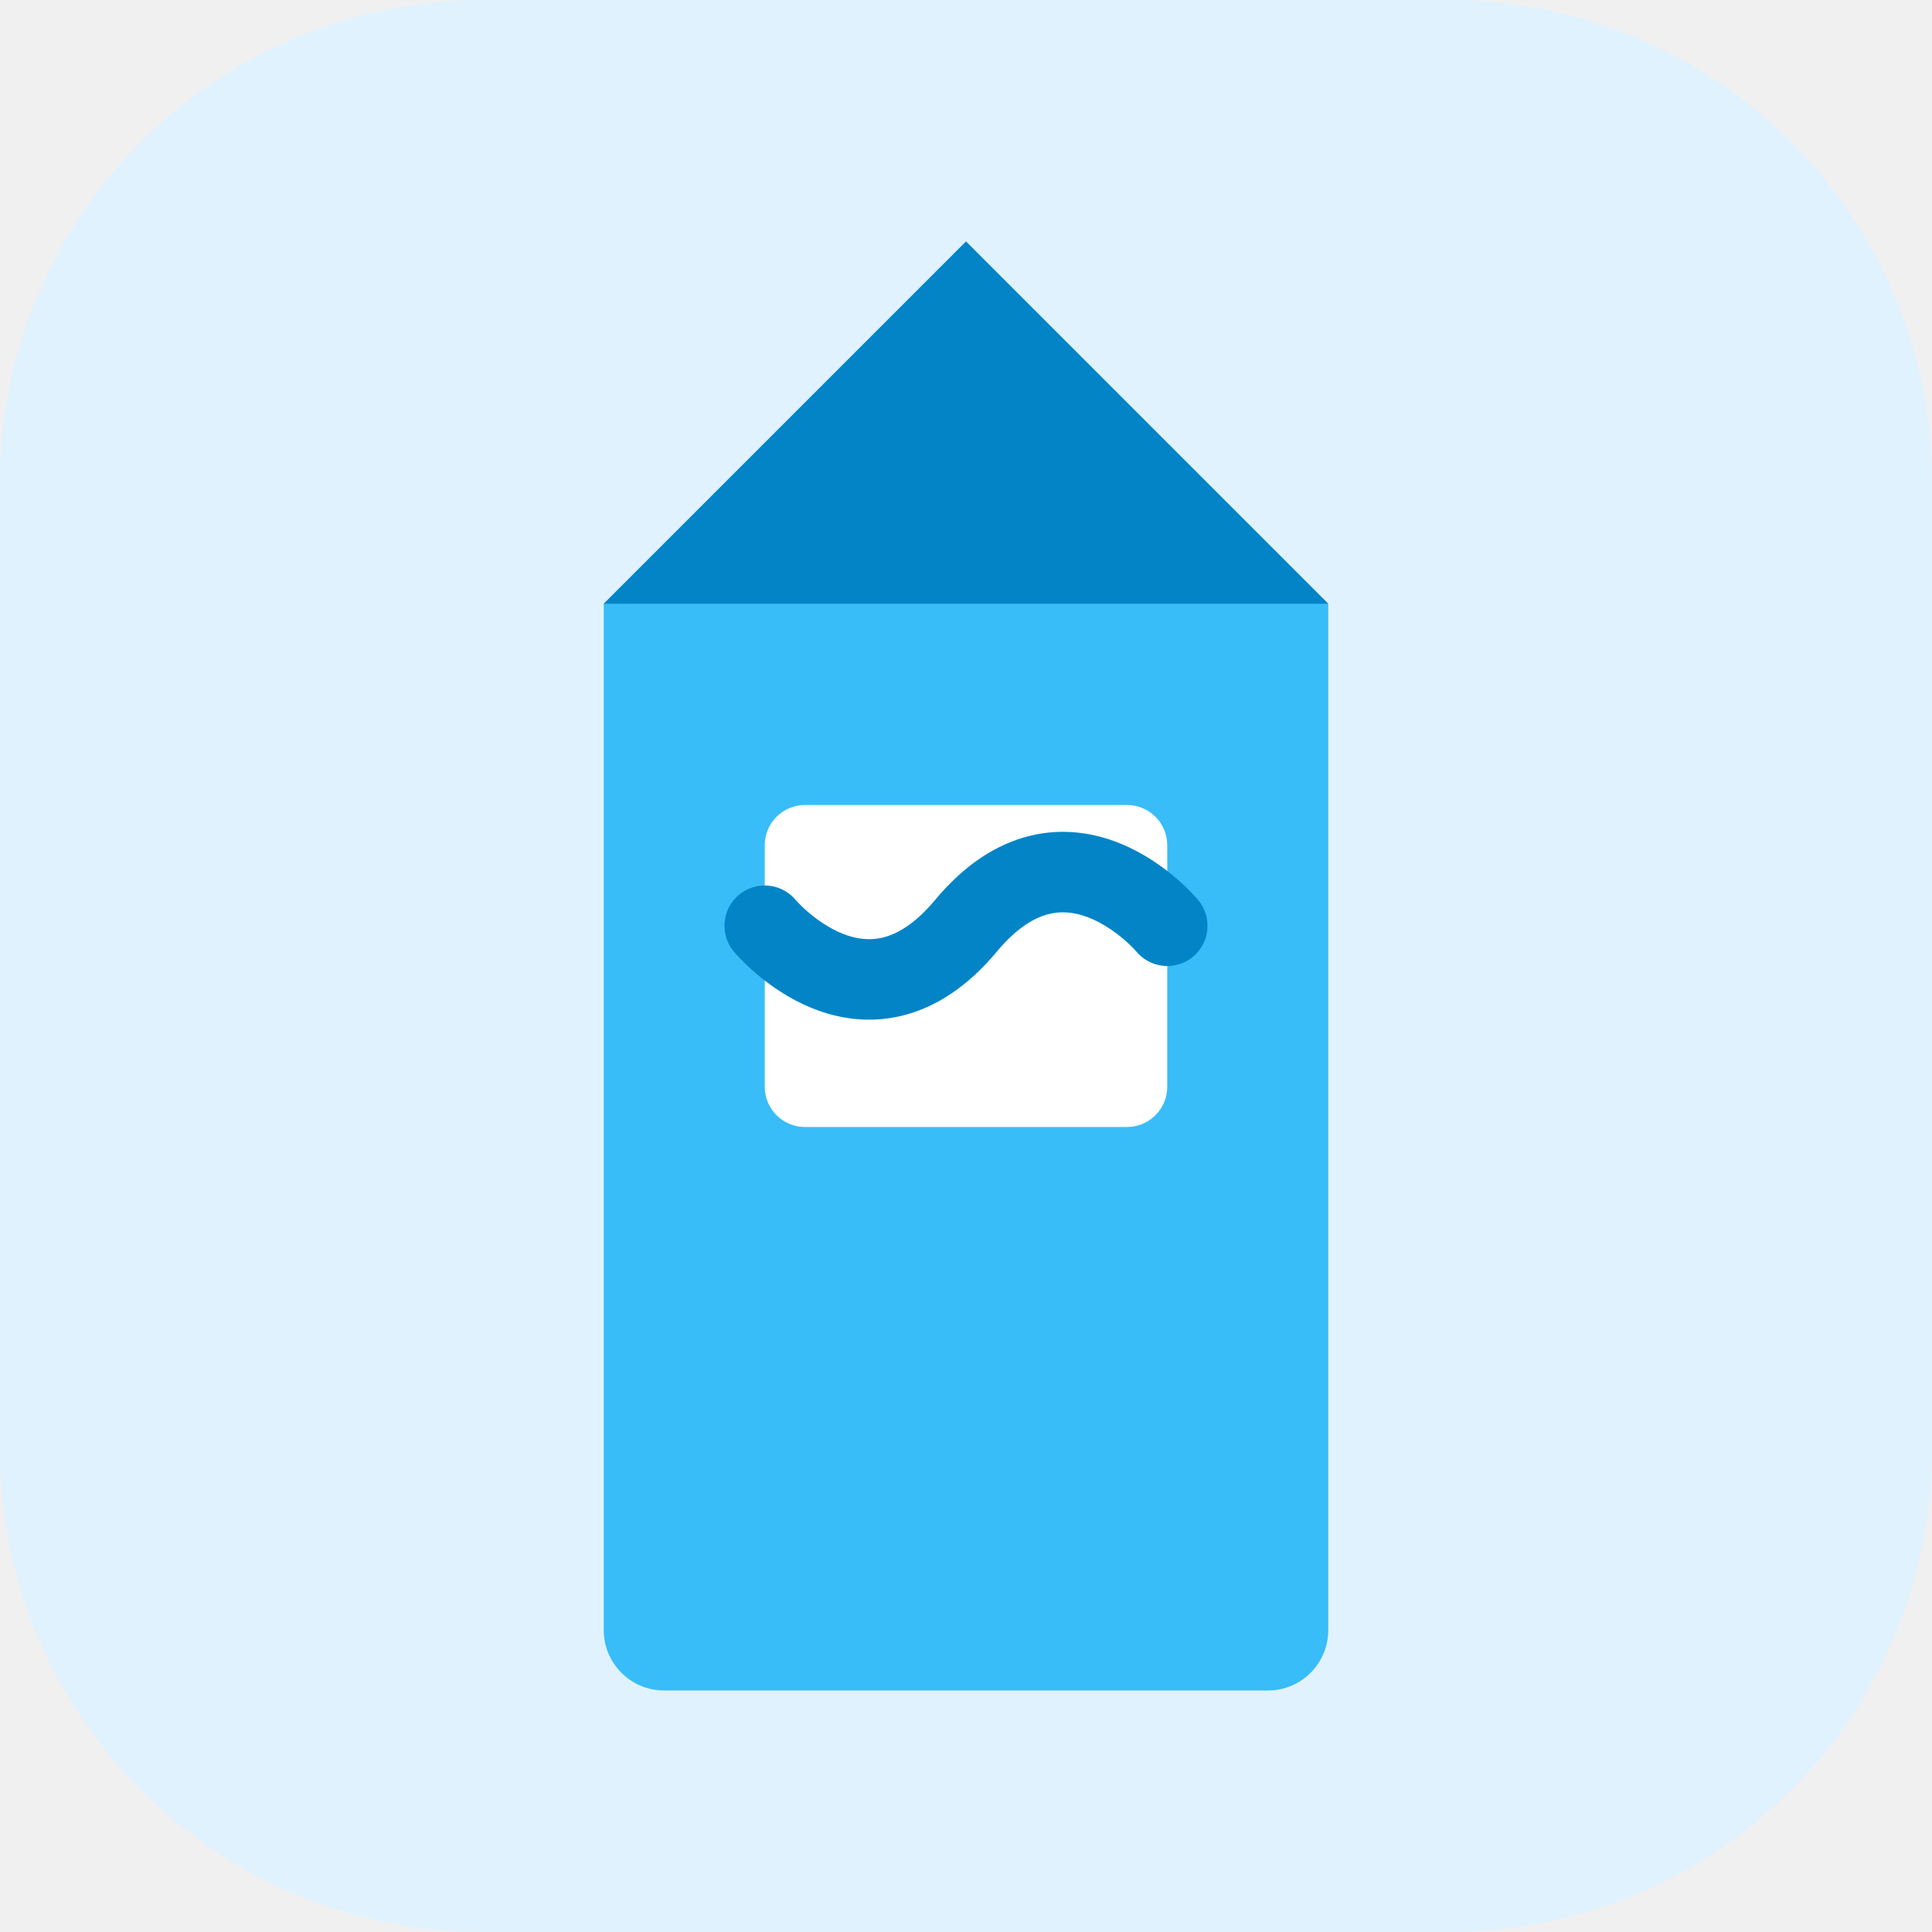
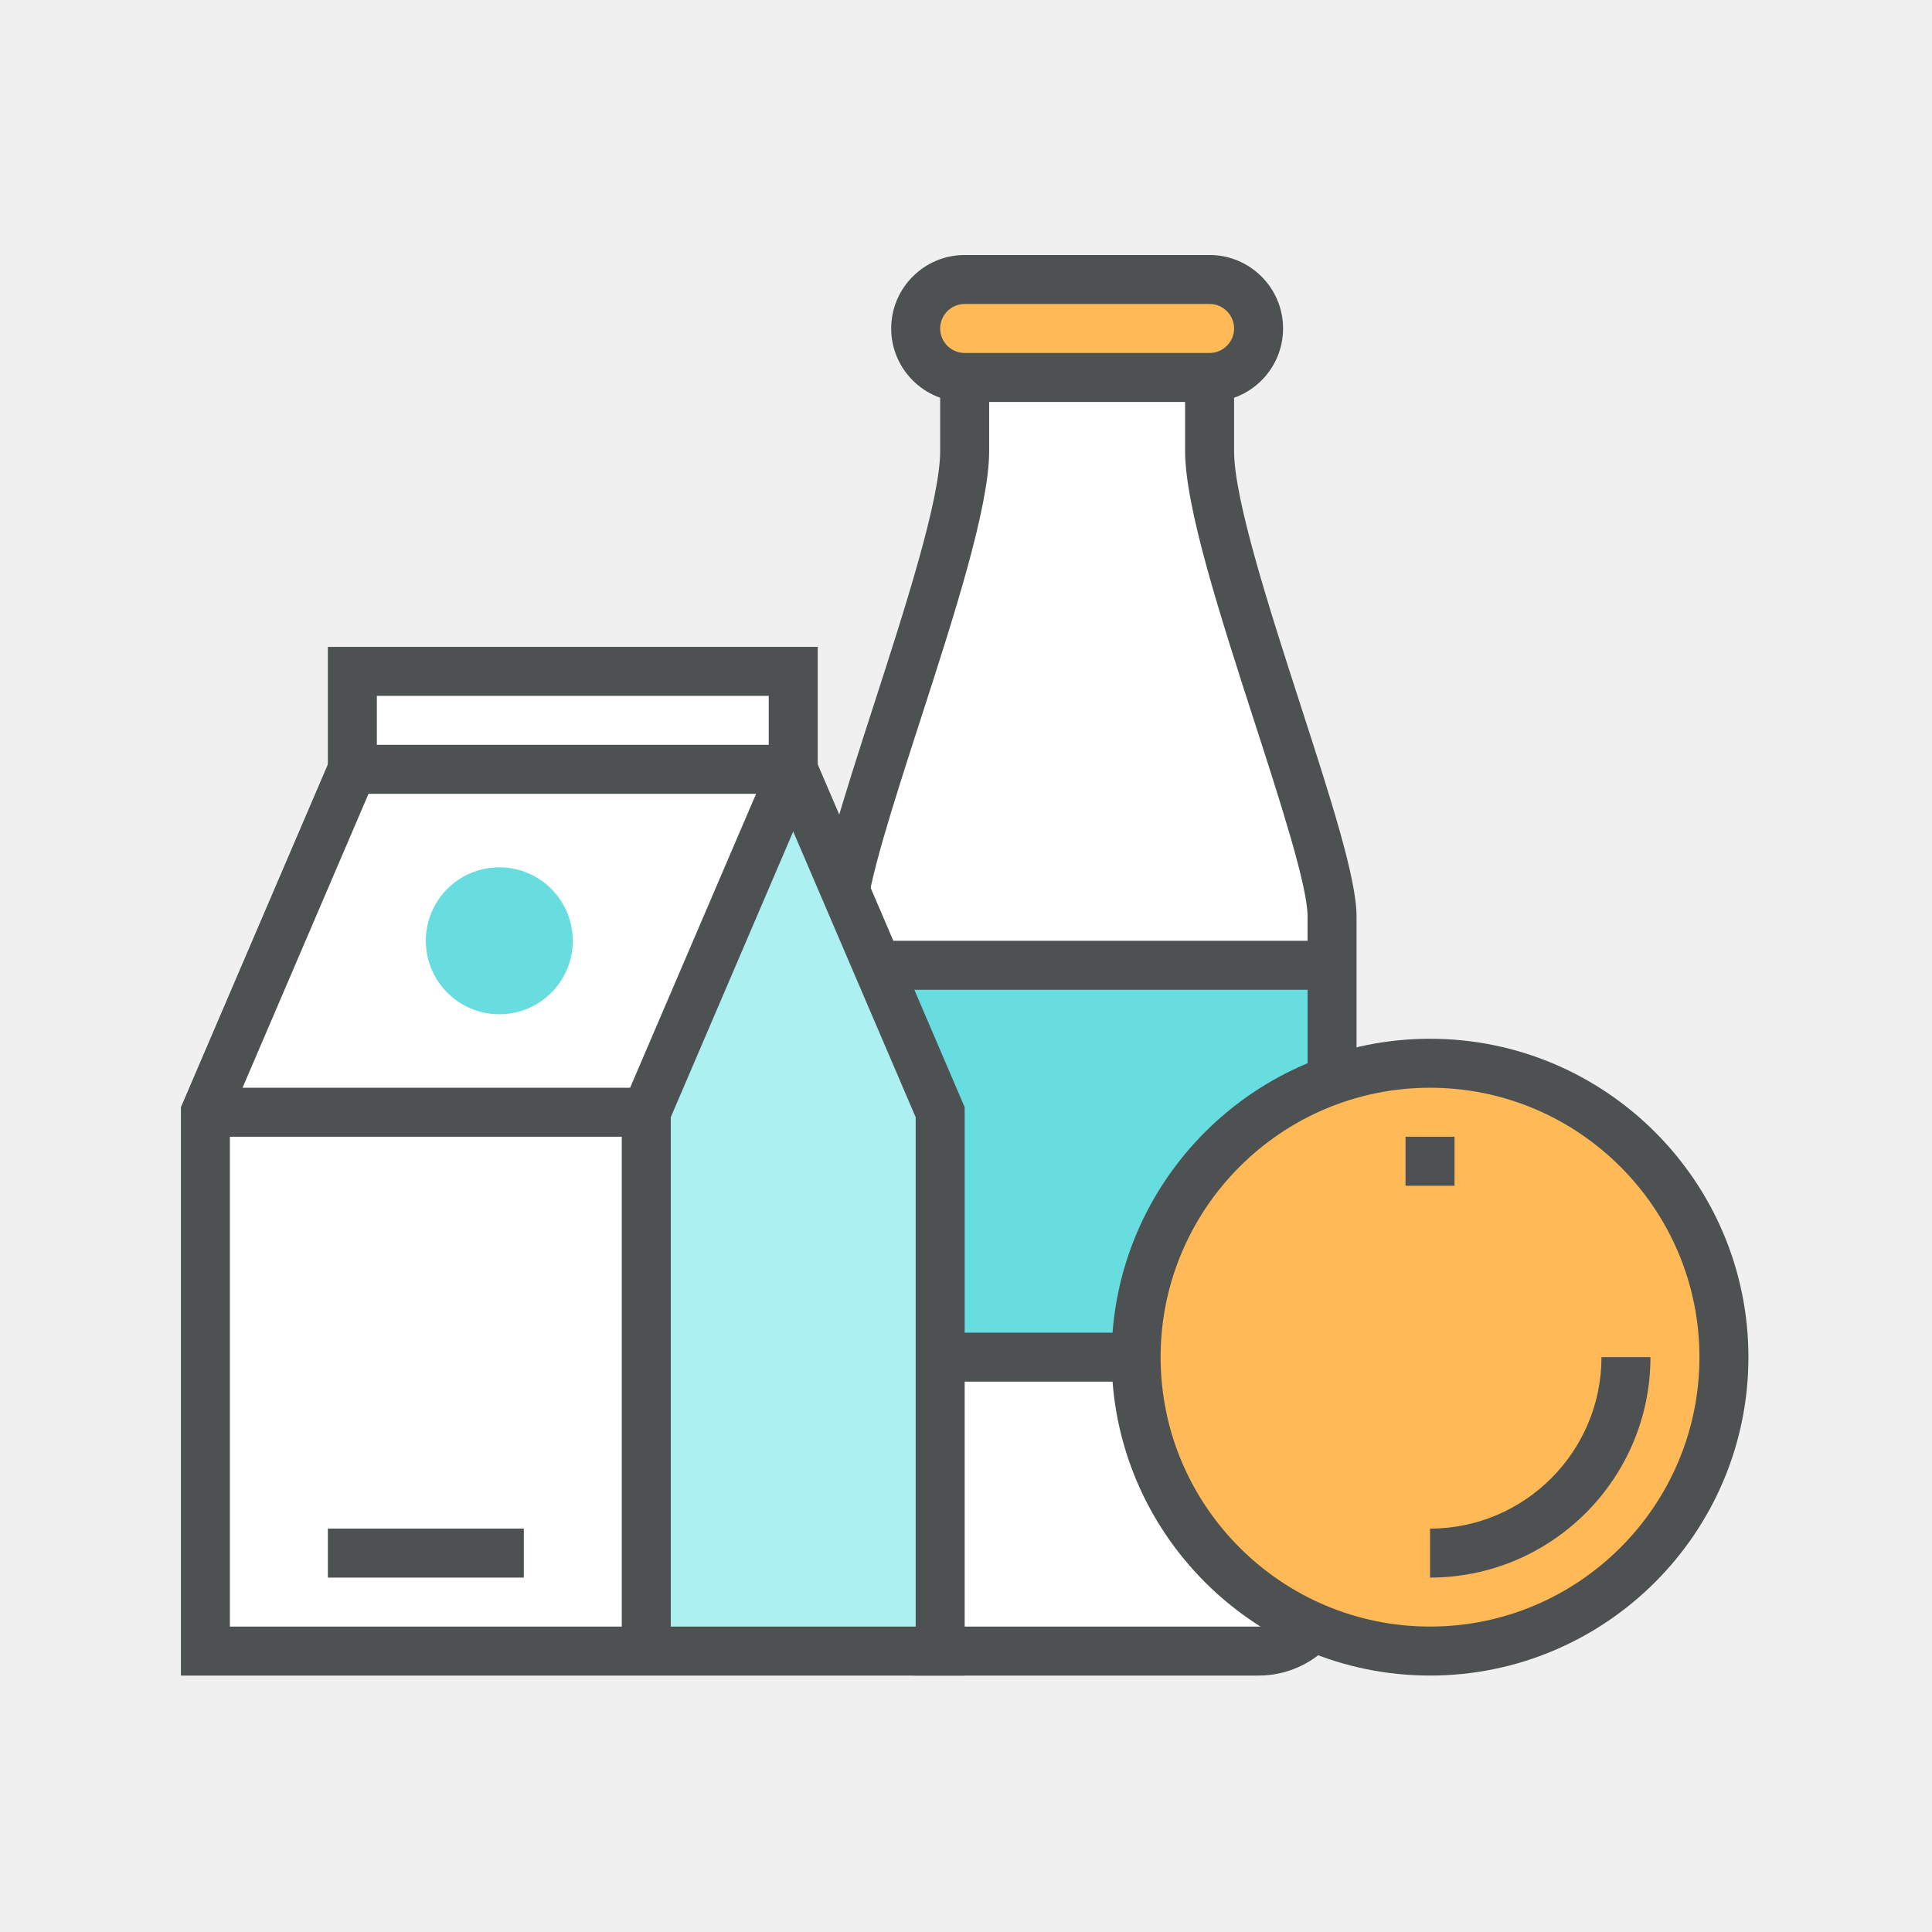
- <svg xmlns="http://www.w3.org/2000/svg" viewBox="0 0 24 24" width="100%" height="100%">
-   <rect width="24" height="24" rx="6" fill="#E0F2FE" />
-   <path d="M12 3L7.5 7.5V20.25C7.5 20.664 7.836 21 8.25 21H15.75C16.164 21 16.5 20.664 16.5 20.25V7.5L12 3Z" fill="#38BDF8" />
-   <path d="M12 3L7.5 7.5H16.5L12 3Z" fill="#0284C7" />
-   <rect x="9.5" y="10" width="5" height="4" rx="0.5" fill="#FFFFFF" />
-   <path d="M9.5 11.5C9.5 11.5 10.75 13 12 11.5C13.25 10 14.5 11.5 14.5 11.5" stroke="#0284C7" stroke-width="1" stroke-linecap="round" fill="none" />
+ <svg xmlns="http://www.w3.org/2000/svg" width="800px" height="800px" viewBox="0 0 1024 1024" class="icon" version="1.1">
+   <path d="M641.109 200.064V239.009c0 51.925 64.907 207.703 64.907 246.648v350.499c0 21.502-17.443 38.945-38.945 38.945H485.331c-21.5 0-38.945-17.443-38.945-38.945V485.656c0-38.945 64.907-194.721 64.907-246.648v-38.945" fill="#FFFFFF" />
+   <path d="M446.387 511.619h259.629v207.703H446.387z" fill="#67DDE0" />
+   <path d="M667.072 888.081H485.331c-28.632 0-51.925-23.294-51.925-51.925V485.656c0-20.118 13.717-62.537 29.595-111.649 16.55-51.197 35.313-109.221 35.313-134.999v-38.945h25.963V239.009c0 29.874-18.591 87.377-36.574 142.987-13.926 43.083-28.334 87.631-28.334 103.661v350.499c0 14.319 11.644 25.963 25.963 25.963h181.741c14.319 0 25.963-11.644 25.963-25.963V485.656c0-16.03-14.408-60.578-28.334-103.661C646.718 326.387 628.126 268.883 628.126 239.009v-38.945h25.963V239.009c0 25.779 18.763 83.803 35.313 134.999 15.878 49.112 29.595 91.529 29.595 111.649v350.499c0.001 28.631-23.293 51.925-51.925 51.925z" fill="#4D5152" />
+   <path d="M446.387 498.637h259.629v25.963H446.387zM446.387 706.341h259.629v25.963H446.387z" fill="#4D5152" />
+   <path d="M511.295 148.138H641.109c14.337 0 25.963 11.625 25.963 25.963s-11.625 25.963-25.963 25.963H511.295c-14.338 0-25.963-11.625-25.963-25.963s11.624-25.963 25.963-25.963z" fill="#FFB957" />
+   <path d="M641.109 213.046H511.295c-21.475 0-38.945-17.47-38.945-38.945s17.47-38.945 38.945-38.945H641.109c21.475 0 38.945 17.47 38.945 38.945s-17.47 38.945-38.945 38.945z m-129.814-51.926c-7.156 0-12.982 5.825-12.982 12.982s5.825 12.982 12.982 12.982H641.109c7.156 0 12.982-5.825 12.982-12.982s-5.825-12.982-12.982-12.982H511.295z" fill="#4D5152" />
+   <path d="M186.758 355.841h233.666v51.925H186.758zM420.424 407.767H186.758l-77.889 181.74h233.667z" fill="#FFFFFF" />
+   <path d="M420.424 407.767l-77.888 181.74h155.777zM342.536 589.507h155.777v285.592H342.536z" fill="#ACF0F2" />
+   <path d="M108.869 589.507h233.666v285.592H108.869z" fill="#FFFFFF" />
+   <path d="M511.295 888.081H95.888V586.845l82.313-192.059h250.78l82.313 192.059v301.236z m-389.444-25.963h363.48V592.17L411.867 420.748h-216.552l-73.465 171.421v269.949z" fill="#4D5152" />
+   <path d="M433.406 407.767h-25.963v-38.945H199.74v38.945H173.777v-64.907h259.629z" fill="#4D5152" />
+   <path d="M303.591 498.637c0 21.502-17.443 38.945-38.945 38.945-21.5 0-38.945-17.443-38.945-38.945 0-21.5 17.444-38.945 38.945-38.945 21.501 0 38.945 17.445 38.945 38.945z" fill="#67DDE0" />
+   <path d="M913.719 719.322c0 86.028-69.749 155.777-155.777 155.777S602.164 805.35 602.164 719.322s69.749-155.777 155.777-155.777 155.778 69.749 155.778 155.777z" fill="#FFB957" />
+   <path d="M757.941 888.081c-93.057 0-168.759-75.702-168.759-168.759s75.702-168.759 168.759-168.759 168.759 75.702 168.759 168.759-75.701 168.759-168.759 168.759z m0-311.555c-78.738 0-142.796 64.058-142.796 142.796s64.058 142.796 142.796 142.796 142.796-64.058 142.796-142.796-64.057-142.796-142.796-142.796z" fill="#4D5152" />
+   <path d="M744.961 602.489h25.963v25.963h-25.963zM757.941 836.155v-25.963c50.107 0 90.87-40.764 90.87-90.87h25.963c0.001 64.419-52.413 116.832-116.832 116.832zM173.777 810.192h103.852v25.963H173.777zM108.869 576.526h233.666v25.963H108.869z" fill="#4D5152" />
+   <path d="M355.517 875.099h-25.963V586.839l78.941-184.187 23.859 10.231-76.836 179.28z" fill="#4D5152" />
</svg>
